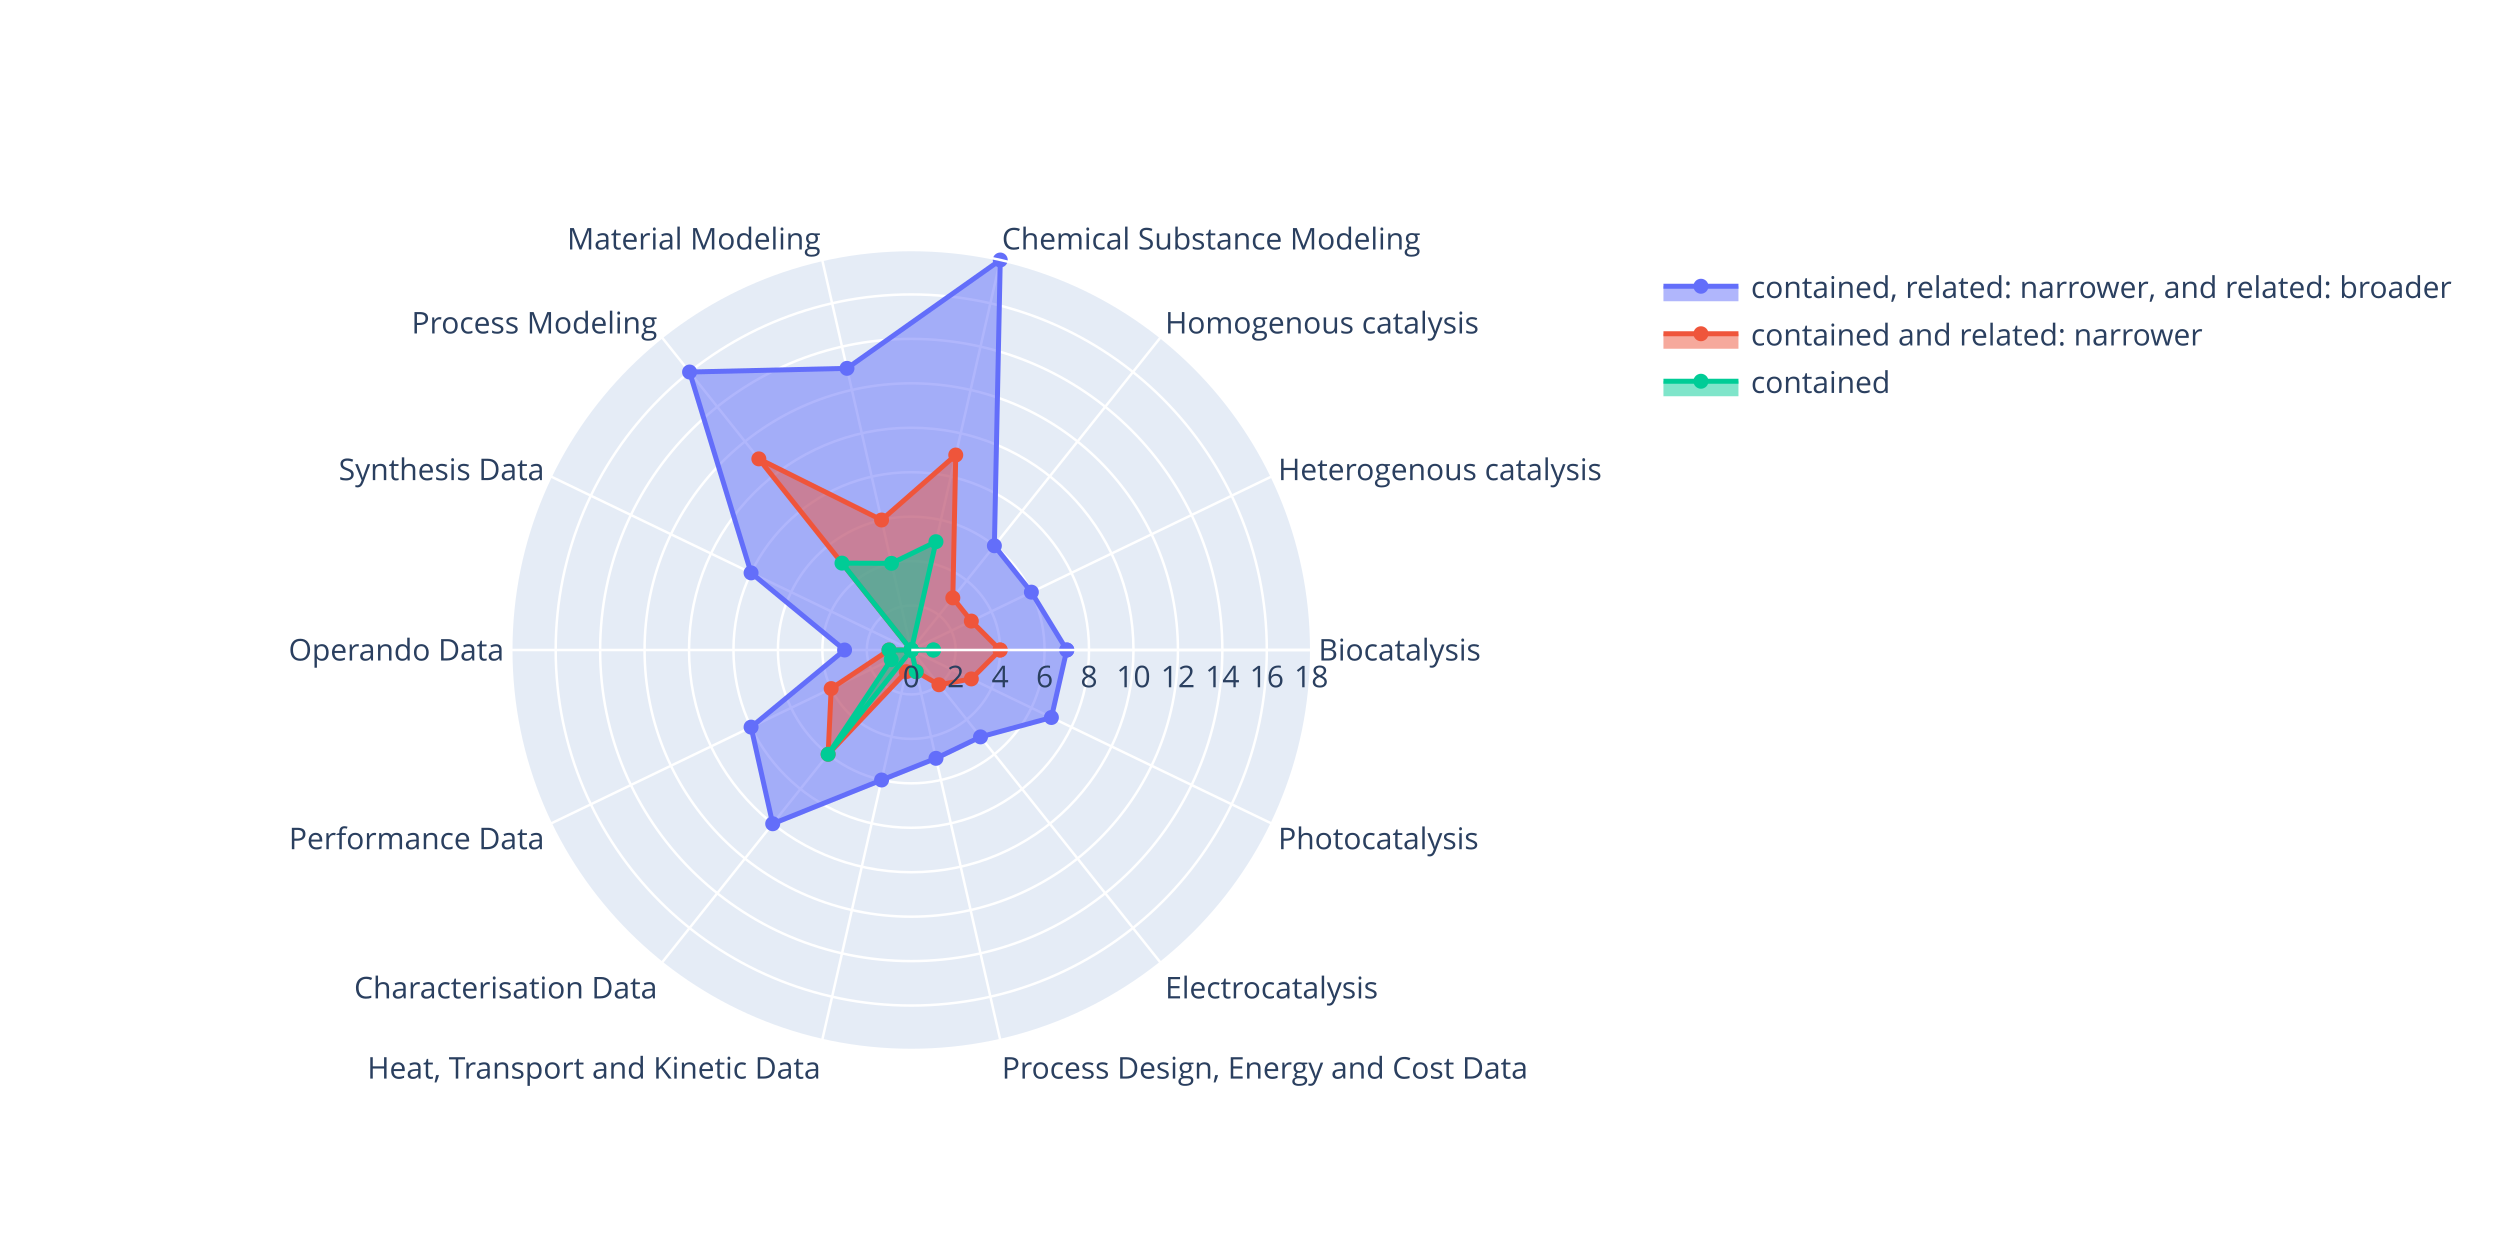
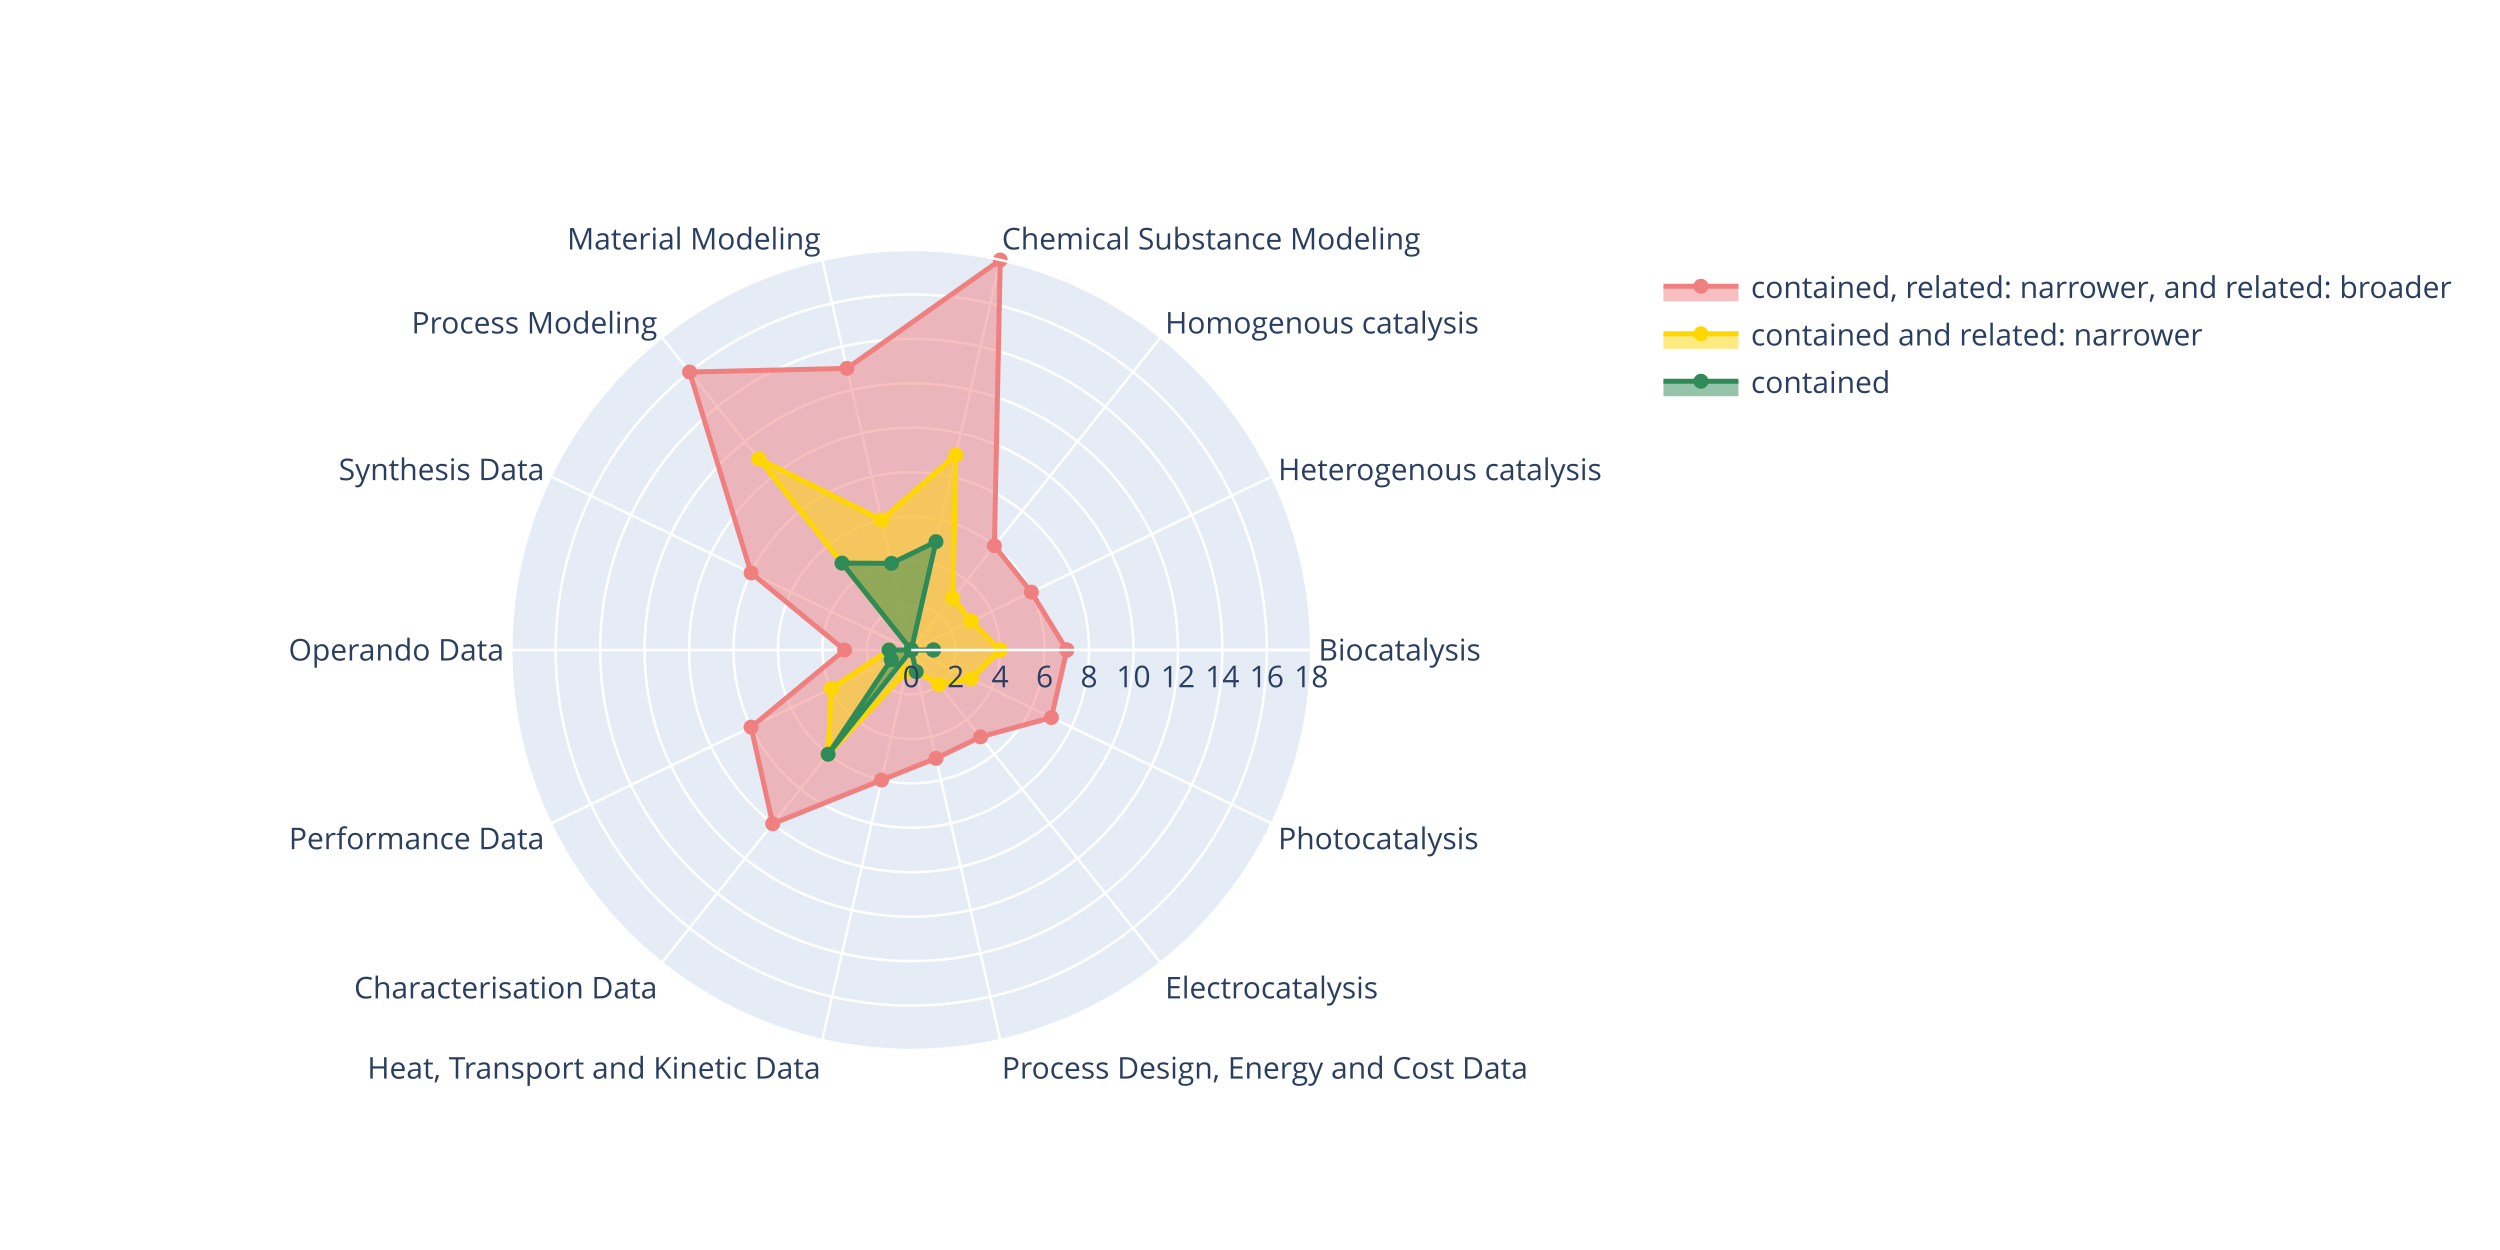
<svg xmlns="http://www.w3.org/2000/svg" class="main-svg" width="1000" height="500" style="" viewBox="0 0 1000 500">
  <rect x="0" y="0" width="1000" height="500" style="fill: rgb(255, 255, 255); fill-opacity: 1;" />
-   <defs id="defs-d9c2b1">
+   <defs id="defs-1f8abe">
    <g class="clips">
-       <clipPath id="clipd9c2b1polar-for-traces">
+       <clipPath id="clip1f8abepolar-for-traces">
        <path d="M160,0A160,160 0,1,0 -160,-1.9594348786357652e-14A160,160 0,1,0 160,3.9188697572715304e-14Z" transform="translate(160,160)" />
      </clipPath>
    </g>
    <g class="gradients" />
    <g class="patterns" />
  </defs>
  <g class="bglayer" />
  <g class="layer-below">
    <g class="imagelayer" />
    <g class="shapelayer" />
  </g>
  <g class="cartesianlayer" />
  <g class="polarlayer">
    <g class="polar">
      <g class="polarsublayer draglayer" />
      <g class="polarsublayer plotbg">
        <path d="M160,0A160,160 0,1,0 -160,-1.9594348786357652e-14A160,160 0,1,0 160,3.9188697572715304e-14Z" transform="translate(364.5,260)" style="fill: rgb(229, 236, 246); fill-opacity: 1;" />
      </g>
      <g class="polarsublayer backplot">
        <g class="maplayer" />
      </g>
      <g class="polarsublayer angular-grid" style="fill: none;">
        <path class="angularaxisgrid" d="M364.5,260L524.5,260" style="stroke: rgb(255, 255, 255); stroke-opacity: 1; stroke-width: 1px;" />
        <path class="angularaxisgrid" d="M364.5,260L508.655,190.579" style="stroke: rgb(255, 255, 255); stroke-opacity: 1; stroke-width: 1px;" />
        <path class="angularaxisgrid" d="M364.5,260L464.258,134.907" style="stroke: rgb(255, 255, 255); stroke-opacity: 1; stroke-width: 1px;" />
        <path class="angularaxisgrid" d="M364.5,260L400.103,104.012" style="stroke: rgb(255, 255, 255); stroke-opacity: 1; stroke-width: 1px;" />
        <path class="angularaxisgrid" d="M364.5,260L328.897,104.012" style="stroke: rgb(255, 255, 255); stroke-opacity: 1; stroke-width: 1px;" />
        <path class="angularaxisgrid" d="M364.5,260L264.742,134.907" style="stroke: rgb(255, 255, 255); stroke-opacity: 1; stroke-width: 1px;" />
        <path class="angularaxisgrid" d="M364.5,260L220.345,190.579" style="stroke: rgb(255, 255, 255); stroke-opacity: 1; stroke-width: 1px;" />
        <path class="angularaxisgrid" d="M364.5,260L204.5,260" style="stroke: rgb(255, 255, 255); stroke-opacity: 1; stroke-width: 1px;" />
        <path class="angularaxisgrid" d="M364.5,260L220.345,329.421" style="stroke: rgb(255, 255, 255); stroke-opacity: 1; stroke-width: 1px;" />
        <path class="angularaxisgrid" d="M364.5,260L264.742,385.093" style="stroke: rgb(255, 255, 255); stroke-opacity: 1; stroke-width: 1px;" />
        <path class="angularaxisgrid" d="M364.5,260L328.897,415.988" style="stroke: rgb(255, 255, 255); stroke-opacity: 1; stroke-width: 1px;" />
        <path class="angularaxisgrid" d="M364.5,260L400.103,415.988" style="stroke: rgb(255, 255, 255); stroke-opacity: 1; stroke-width: 1px;" />
        <path class="angularaxisgrid" d="M364.5,260L464.258,385.093" style="stroke: rgb(255, 255, 255); stroke-opacity: 1; stroke-width: 1px;" />
        <path class="angularaxisgrid" d="M364.5,260L508.655,329.421" style="stroke: rgb(255, 255, 255); stroke-opacity: 1; stroke-width: 1px;" />
      </g>
      <g class="polarsublayer radial-grid" transform="translate(364.5,260)" style="fill: none;">
        <path class="xgrid" d="M17.78,0A17.78,17.78 0,1,0 -17.78,-2.177422008883994e-15A17.78,17.78 0,1,0 17.78,4.354844017767988e-15Z" style="stroke: rgb(255, 255, 255); stroke-opacity: 1; stroke-width: 1px;" />
        <path class="xgrid" d="M35.56,0A35.56,35.56 0,1,0 -35.56,-4.354844017767988e-15A35.56,35.56 0,1,0 35.56,8.709688035535976e-15Z" style="stroke: rgb(255, 255, 255); stroke-opacity: 1; stroke-width: 1px;" />
        <path class="xgrid" d="M53.33,0A53.33,53.33 0,1,0 -53.33,-6.531041379852834e-15A53.33,53.33 0,1,0 53.33,1.3062082759705669e-14Z" style="stroke: rgb(255, 255, 255); stroke-opacity: 1; stroke-width: 1px;" />
        <path class="xgrid" d="M71.11,0A71.11,71.11 0,1,0 -71.11,-8.708463388736829e-15A71.11,71.11 0,1,0 71.11,1.7416926777473658e-14Z" style="stroke: rgb(255, 255, 255); stroke-opacity: 1; stroke-width: 1px;" />
        <path class="xgrid" d="M88.89,0A88.89,88.89 0,1,0 -88.89,-1.0885885397620823e-14A88.89,88.89 0,1,0 88.89,2.1771770795241646e-14Z" style="stroke: rgb(255, 255, 255); stroke-opacity: 1; stroke-width: 1px;" />
        <path class="xgrid" d="M106.67,0A106.67,106.67 0,1,0 -106.67,-1.3063307406504817e-14A106.67,106.67 0,1,0 106.67,2.6126614813009634e-14Z" style="stroke: rgb(255, 255, 255); stroke-opacity: 1; stroke-width: 1px;" />
        <path class="xgrid" d="M124.44,0A124.44,124.44 0,1,0 -124.44,-1.5239504768589664e-14A124.44,124.44 0,1,0 124.44,3.047900953717933e-14Z" style="stroke: rgb(255, 255, 255); stroke-opacity: 1; stroke-width: 1px;" />
        <path class="xgrid" d="M142.22,0A142.22,142.22 0,1,0 -142.22,-1.7416926777473658e-14A142.22,142.22 0,1,0 142.22,3.4833853554947316e-14Z" style="stroke: rgb(255, 255, 255); stroke-opacity: 1; stroke-width: 1px;" />
      </g>
      <g class="polarsublayer frontplot" transform="translate(204.5,100)">
        <g class="barlayer" />
        <g class="scatterlayer">
-           <g class="trace scatter trace050fed" style="stroke-miterlimit: 2; opacity: 1;">
-             <g class="fills" clip-path="url(#clipd9c2b1polar-for-traces)">
+           <g class="trace scatter traceca4cf0" style="stroke-miterlimit: 2; opacity: 1;">
+             <g class="fills" clip-path="url(#clip1f8abepolar-for-traces)">
              <g>
-                 <path class="js-fill" d="M222.22,160L208.05,136.86L193.25,118.3L195.6,4.01L134.29,47.34L71.33,48.81L95.93,129.15L133.33,160L95.93,190.85L104.58,229.5L148.13,212L169.89,203.33L187.71,194.75L216.06,187L222.22,160Z" style="fill: rgb(99, 110, 250); fill-opacity: 0.5; stroke-width: 0;" />
+                 <path class="js-fill" d="M222.22,160L208.05,136.86L193.25,118.3L195.6,4.01L134.29,47.34L71.33,48.81L95.93,129.15L133.33,160L95.93,190.85L104.58,229.5L148.13,212L169.89,203.33L187.71,194.75L216.06,187L222.22,160Z" style="fill: rgb(240, 128, 128); fill-opacity: 0.5; stroke-width: 0;" />
              </g>
            </g>
            <g class="errorbars" />
            <g class="lines">
-               <path class="js-line" d="M222.22,160L208.05,136.86L193.25,118.3L195.6,4.01L134.29,47.34L71.33,48.81L95.93,129.15L133.33,160L95.93,190.85L104.58,229.5L148.13,212L169.89,203.33L187.71,194.75L216.06,187L222.22,160" clip-path="url(#clipd9c2b1polar-for-traces)" style="vector-effect: non-scaling-stroke; fill: none; stroke: rgb(99, 110, 250); stroke-opacity: 1; stroke-width: 2px; opacity: 1;" />
+               <path class="js-line" d="M222.22,160L208.05,136.86L193.25,118.3L195.6,4.01L134.29,47.34L71.33,48.81L95.93,129.15L133.33,160L95.93,190.85L104.58,229.5L148.13,212L169.89,203.33L187.71,194.75L216.06,187L222.22,160" clip-path="url(#clip1f8abepolar-for-traces)" style="vector-effect: non-scaling-stroke; fill: none; stroke: rgb(240, 128, 128); stroke-opacity: 1; stroke-width: 2px; opacity: 1;" />
            </g>
            <g class="points">
-               <path class="point" transform="translate(222.22,160)" d="M3,0A3,3 0 1,1 0,-3A3,3 0 0,1 3,0Z" style="opacity: 1; stroke-width: 0px; fill: rgb(99, 110, 250); fill-opacity: 1;" />
-               <path class="point" transform="translate(208.05,136.86)" d="M3,0A3,3 0 1,1 0,-3A3,3 0 0,1 3,0Z" style="opacity: 1; stroke-width: 0px; fill: rgb(99, 110, 250); fill-opacity: 1;" />
-               <path class="point" transform="translate(193.25,118.3)" d="M3,0A3,3 0 1,1 0,-3A3,3 0 0,1 3,0Z" style="opacity: 1; stroke-width: 0px; fill: rgb(99, 110, 250); fill-opacity: 1;" />
-               <path class="point" transform="translate(195.6,4.01)" d="M3,0A3,3 0 1,1 0,-3A3,3 0 0,1 3,0Z" style="opacity: 1; stroke-width: 0px; fill: rgb(99, 110, 250); fill-opacity: 1;" />
-               <path class="point" transform="translate(134.29,47.34)" d="M3,0A3,3 0 1,1 0,-3A3,3 0 0,1 3,0Z" style="opacity: 1; stroke-width: 0px; fill: rgb(99, 110, 250); fill-opacity: 1;" />
-               <path class="point" transform="translate(71.33,48.81)" d="M3,0A3,3 0 1,1 0,-3A3,3 0 0,1 3,0Z" style="opacity: 1; stroke-width: 0px; fill: rgb(99, 110, 250); fill-opacity: 1;" />
-               <path class="point" transform="translate(95.93,129.15)" d="M3,0A3,3 0 1,1 0,-3A3,3 0 0,1 3,0Z" style="opacity: 1; stroke-width: 0px; fill: rgb(99, 110, 250); fill-opacity: 1;" />
-               <path class="point" transform="translate(133.33,160)" d="M3,0A3,3 0 1,1 0,-3A3,3 0 0,1 3,0Z" style="opacity: 1; stroke-width: 0px; fill: rgb(99, 110, 250); fill-opacity: 1;" />
-               <path class="point" transform="translate(95.93,190.85)" d="M3,0A3,3 0 1,1 0,-3A3,3 0 0,1 3,0Z" style="opacity: 1; stroke-width: 0px; fill: rgb(99, 110, 250); fill-opacity: 1;" />
-               <path class="point" transform="translate(104.58,229.5)" d="M3,0A3,3 0 1,1 0,-3A3,3 0 0,1 3,0Z" style="opacity: 1; stroke-width: 0px; fill: rgb(99, 110, 250); fill-opacity: 1;" />
-               <path class="point" transform="translate(148.13,212)" d="M3,0A3,3 0 1,1 0,-3A3,3 0 0,1 3,0Z" style="opacity: 1; stroke-width: 0px; fill: rgb(99, 110, 250); fill-opacity: 1;" />
-               <path class="point" transform="translate(169.89,203.33)" d="M3,0A3,3 0 1,1 0,-3A3,3 0 0,1 3,0Z" style="opacity: 1; stroke-width: 0px; fill: rgb(99, 110, 250); fill-opacity: 1;" />
-               <path class="point" transform="translate(187.71,194.75)" d="M3,0A3,3 0 1,1 0,-3A3,3 0 0,1 3,0Z" style="opacity: 1; stroke-width: 0px; fill: rgb(99, 110, 250); fill-opacity: 1;" />
-               <path class="point" transform="translate(216.06,187)" d="M3,0A3,3 0 1,1 0,-3A3,3 0 0,1 3,0Z" style="opacity: 1; stroke-width: 0px; fill: rgb(99, 110, 250); fill-opacity: 1;" />
-               <path class="point" transform="translate(222.22,160)" d="M3,0A3,3 0 1,1 0,-3A3,3 0 0,1 3,0Z" style="opacity: 1; stroke-width: 0px; fill: rgb(99, 110, 250); fill-opacity: 1;" />
+               <path class="point" transform="translate(222.22,160)" d="M3,0A3,3 0 1,1 0,-3A3,3 0 0,1 3,0Z" style="opacity: 1; stroke-width: 0px; fill: rgb(240, 128, 128); fill-opacity: 1;" />
+               <path class="point" transform="translate(208.05,136.86)" d="M3,0A3,3 0 1,1 0,-3A3,3 0 0,1 3,0Z" style="opacity: 1; stroke-width: 0px; fill: rgb(240, 128, 128); fill-opacity: 1;" />
+               <path class="point" transform="translate(193.25,118.3)" d="M3,0A3,3 0 1,1 0,-3A3,3 0 0,1 3,0Z" style="opacity: 1; stroke-width: 0px; fill: rgb(240, 128, 128); fill-opacity: 1;" />
+               <path class="point" transform="translate(195.6,4.01)" d="M3,0A3,3 0 1,1 0,-3A3,3 0 0,1 3,0Z" style="opacity: 1; stroke-width: 0px; fill: rgb(240, 128, 128); fill-opacity: 1;" />
+               <path class="point" transform="translate(134.29,47.34)" d="M3,0A3,3 0 1,1 0,-3A3,3 0 0,1 3,0Z" style="opacity: 1; stroke-width: 0px; fill: rgb(240, 128, 128); fill-opacity: 1;" />
+               <path class="point" transform="translate(71.33,48.81)" d="M3,0A3,3 0 1,1 0,-3A3,3 0 0,1 3,0Z" style="opacity: 1; stroke-width: 0px; fill: rgb(240, 128, 128); fill-opacity: 1;" />
+               <path class="point" transform="translate(95.93,129.15)" d="M3,0A3,3 0 1,1 0,-3A3,3 0 0,1 3,0Z" style="opacity: 1; stroke-width: 0px; fill: rgb(240, 128, 128); fill-opacity: 1;" />
+               <path class="point" transform="translate(133.33,160)" d="M3,0A3,3 0 1,1 0,-3A3,3 0 0,1 3,0Z" style="opacity: 1; stroke-width: 0px; fill: rgb(240, 128, 128); fill-opacity: 1;" />
+               <path class="point" transform="translate(95.93,190.85)" d="M3,0A3,3 0 1,1 0,-3A3,3 0 0,1 3,0Z" style="opacity: 1; stroke-width: 0px; fill: rgb(240, 128, 128); fill-opacity: 1;" />
+               <path class="point" transform="translate(104.58,229.5)" d="M3,0A3,3 0 1,1 0,-3A3,3 0 0,1 3,0Z" style="opacity: 1; stroke-width: 0px; fill: rgb(240, 128, 128); fill-opacity: 1;" />
+               <path class="point" transform="translate(148.13,212)" d="M3,0A3,3 0 1,1 0,-3A3,3 0 0,1 3,0Z" style="opacity: 1; stroke-width: 0px; fill: rgb(240, 128, 128); fill-opacity: 1;" />
+               <path class="point" transform="translate(169.89,203.33)" d="M3,0A3,3 0 1,1 0,-3A3,3 0 0,1 3,0Z" style="opacity: 1; stroke-width: 0px; fill: rgb(240, 128, 128); fill-opacity: 1;" />
+               <path class="point" transform="translate(187.71,194.75)" d="M3,0A3,3 0 1,1 0,-3A3,3 0 0,1 3,0Z" style="opacity: 1; stroke-width: 0px; fill: rgb(240, 128, 128); fill-opacity: 1;" />
+               <path class="point" transform="translate(216.06,187)" d="M3,0A3,3 0 1,1 0,-3A3,3 0 0,1 3,0Z" style="opacity: 1; stroke-width: 0px; fill: rgb(240, 128, 128); fill-opacity: 1;" />
+               <path class="point" transform="translate(222.22,160)" d="M3,0A3,3 0 1,1 0,-3A3,3 0 0,1 3,0Z" style="opacity: 1; stroke-width: 0px; fill: rgb(240, 128, 128); fill-opacity: 1;" />
            </g>
            <g class="text" />
          </g>
-           <g class="trace scatter tracea5c81f" style="stroke-miterlimit: 2; opacity: 1;">
-             <g class="fills" clip-path="url(#clipd9c2b1polar-for-traces)">
+           <g class="trace scatter trace3ad539" style="stroke-miterlimit: 2; opacity: 1;">
+             <g class="fills" clip-path="url(#clip1f8abepolar-for-traces)">
              <g>
-                 <path class="js-fill" d="M195.56,160L184.03,148.43L176.63,139.15L177.8,82.01L148.13,108L99.04,83.55L160,160L151.11,160L127.97,175.43L126.75,201.7L158.02,168.67L161.98,168.67L171.08,173.9L184.03,171.57L195.56,160Z" style="fill: rgb(239, 85, 59); fill-opacity: 0.5; stroke-width: 0;" />
+                 <path class="js-fill" d="M195.56,160L184.03,148.43L176.63,139.15L177.8,82.01L148.13,108L99.04,83.55L160,160L151.11,160L127.97,175.43L126.75,201.7L158.02,168.67L161.98,168.67L171.08,173.9L184.03,171.57L195.56,160Z" style="fill: rgb(255, 215, 0); fill-opacity: 0.5; stroke-width: 0;" />
              </g>
            </g>
            <g class="errorbars" />
            <g class="lines">
-               <path class="js-line" d="M195.56,160L184.03,148.43L176.63,139.15L177.8,82.01L148.13,108L99.04,83.55L160,160L151.11,160L127.97,175.43L126.75,201.7L158.02,168.67L161.98,168.67L171.08,173.9L184.03,171.57L195.56,160" clip-path="url(#clipd9c2b1polar-for-traces)" style="vector-effect: non-scaling-stroke; fill: none; stroke: rgb(239, 85, 59); stroke-opacity: 1; stroke-width: 2px; opacity: 1;" />
+               <path class="js-line" d="M195.56,160L184.03,148.43L176.63,139.15L177.8,82.01L148.13,108L99.04,83.55L160,160L151.11,160L127.97,175.43L126.75,201.7L158.02,168.67L161.98,168.67L171.08,173.9L184.03,171.57L195.56,160" clip-path="url(#clip1f8abepolar-for-traces)" style="vector-effect: non-scaling-stroke; fill: none; stroke: rgb(255, 215, 0); stroke-opacity: 1; stroke-width: 2px; opacity: 1;" />
            </g>
            <g class="points">
-               <path class="point" transform="translate(195.56,160)" d="M3,0A3,3 0 1,1 0,-3A3,3 0 0,1 3,0Z" style="opacity: 1; stroke-width: 0px; fill: rgb(239, 85, 59); fill-opacity: 1;" />
-               <path class="point" transform="translate(184.03,148.43)" d="M3,0A3,3 0 1,1 0,-3A3,3 0 0,1 3,0Z" style="opacity: 1; stroke-width: 0px; fill: rgb(239, 85, 59); fill-opacity: 1;" />
-               <path class="point" transform="translate(176.63,139.15)" d="M3,0A3,3 0 1,1 0,-3A3,3 0 0,1 3,0Z" style="opacity: 1; stroke-width: 0px; fill: rgb(239, 85, 59); fill-opacity: 1;" />
-               <path class="point" transform="translate(177.8,82.01)" d="M3,0A3,3 0 1,1 0,-3A3,3 0 0,1 3,0Z" style="opacity: 1; stroke-width: 0px; fill: rgb(239, 85, 59); fill-opacity: 1;" />
-               <path class="point" transform="translate(148.13,108)" d="M3,0A3,3 0 1,1 0,-3A3,3 0 0,1 3,0Z" style="opacity: 1; stroke-width: 0px; fill: rgb(239, 85, 59); fill-opacity: 1;" />
-               <path class="point" transform="translate(99.04,83.55)" d="M3,0A3,3 0 1,1 0,-3A3,3 0 0,1 3,0Z" style="opacity: 1; stroke-width: 0px; fill: rgb(239, 85, 59); fill-opacity: 1;" />
-               <path class="point" transform="translate(160,160)" d="M3,0A3,3 0 1,1 0,-3A3,3 0 0,1 3,0Z" style="opacity: 1; stroke-width: 0px; fill: rgb(239, 85, 59); fill-opacity: 1;" />
-               <path class="point" transform="translate(151.11,160)" d="M3,0A3,3 0 1,1 0,-3A3,3 0 0,1 3,0Z" style="opacity: 1; stroke-width: 0px; fill: rgb(239, 85, 59); fill-opacity: 1;" />
-               <path class="point" transform="translate(127.97,175.43)" d="M3,0A3,3 0 1,1 0,-3A3,3 0 0,1 3,0Z" style="opacity: 1; stroke-width: 0px; fill: rgb(239, 85, 59); fill-opacity: 1;" />
-               <path class="point" transform="translate(126.75,201.7)" d="M3,0A3,3 0 1,1 0,-3A3,3 0 0,1 3,0Z" style="opacity: 1; stroke-width: 0px; fill: rgb(239, 85, 59); fill-opacity: 1;" />
-               <path class="point" transform="translate(158.02,168.67)" d="M3,0A3,3 0 1,1 0,-3A3,3 0 0,1 3,0Z" style="opacity: 1; stroke-width: 0px; fill: rgb(239, 85, 59); fill-opacity: 1;" />
-               <path class="point" transform="translate(161.98,168.67)" d="M3,0A3,3 0 1,1 0,-3A3,3 0 0,1 3,0Z" style="opacity: 1; stroke-width: 0px; fill: rgb(239, 85, 59); fill-opacity: 1;" />
-               <path class="point" transform="translate(171.08,173.9)" d="M3,0A3,3 0 1,1 0,-3A3,3 0 0,1 3,0Z" style="opacity: 1; stroke-width: 0px; fill: rgb(239, 85, 59); fill-opacity: 1;" />
-               <path class="point" transform="translate(184.03,171.57)" d="M3,0A3,3 0 1,1 0,-3A3,3 0 0,1 3,0Z" style="opacity: 1; stroke-width: 0px; fill: rgb(239, 85, 59); fill-opacity: 1;" />
-               <path class="point" transform="translate(195.56,160)" d="M3,0A3,3 0 1,1 0,-3A3,3 0 0,1 3,0Z" style="opacity: 1; stroke-width: 0px; fill: rgb(239, 85, 59); fill-opacity: 1;" />
+               <path class="point" transform="translate(195.56,160)" d="M3,0A3,3 0 1,1 0,-3A3,3 0 0,1 3,0Z" style="opacity: 1; stroke-width: 0px; fill: rgb(255, 215, 0); fill-opacity: 1;" />
+               <path class="point" transform="translate(184.03,148.43)" d="M3,0A3,3 0 1,1 0,-3A3,3 0 0,1 3,0Z" style="opacity: 1; stroke-width: 0px; fill: rgb(255, 215, 0); fill-opacity: 1;" />
+               <path class="point" transform="translate(176.63,139.15)" d="M3,0A3,3 0 1,1 0,-3A3,3 0 0,1 3,0Z" style="opacity: 1; stroke-width: 0px; fill: rgb(255, 215, 0); fill-opacity: 1;" />
+               <path class="point" transform="translate(177.8,82.01)" d="M3,0A3,3 0 1,1 0,-3A3,3 0 0,1 3,0Z" style="opacity: 1; stroke-width: 0px; fill: rgb(255, 215, 0); fill-opacity: 1;" />
+               <path class="point" transform="translate(148.13,108)" d="M3,0A3,3 0 1,1 0,-3A3,3 0 0,1 3,0Z" style="opacity: 1; stroke-width: 0px; fill: rgb(255, 215, 0); fill-opacity: 1;" />
+               <path class="point" transform="translate(99.04,83.55)" d="M3,0A3,3 0 1,1 0,-3A3,3 0 0,1 3,0Z" style="opacity: 1; stroke-width: 0px; fill: rgb(255, 215, 0); fill-opacity: 1;" />
+               <path class="point" transform="translate(160,160)" d="M3,0A3,3 0 1,1 0,-3A3,3 0 0,1 3,0Z" style="opacity: 1; stroke-width: 0px; fill: rgb(255, 215, 0); fill-opacity: 1;" />
+               <path class="point" transform="translate(151.11,160)" d="M3,0A3,3 0 1,1 0,-3A3,3 0 0,1 3,0Z" style="opacity: 1; stroke-width: 0px; fill: rgb(255, 215, 0); fill-opacity: 1;" />
+               <path class="point" transform="translate(127.97,175.43)" d="M3,0A3,3 0 1,1 0,-3A3,3 0 0,1 3,0Z" style="opacity: 1; stroke-width: 0px; fill: rgb(255, 215, 0); fill-opacity: 1;" />
+               <path class="point" transform="translate(126.75,201.7)" d="M3,0A3,3 0 1,1 0,-3A3,3 0 0,1 3,0Z" style="opacity: 1; stroke-width: 0px; fill: rgb(255, 215, 0); fill-opacity: 1;" />
+               <path class="point" transform="translate(158.02,168.67)" d="M3,0A3,3 0 1,1 0,-3A3,3 0 0,1 3,0Z" style="opacity: 1; stroke-width: 0px; fill: rgb(255, 215, 0); fill-opacity: 1;" />
+               <path class="point" transform="translate(161.98,168.67)" d="M3,0A3,3 0 1,1 0,-3A3,3 0 0,1 3,0Z" style="opacity: 1; stroke-width: 0px; fill: rgb(255, 215, 0); fill-opacity: 1;" />
+               <path class="point" transform="translate(171.08,173.9)" d="M3,0A3,3 0 1,1 0,-3A3,3 0 0,1 3,0Z" style="opacity: 1; stroke-width: 0px; fill: rgb(255, 215, 0); fill-opacity: 1;" />
+               <path class="point" transform="translate(184.03,171.57)" d="M3,0A3,3 0 1,1 0,-3A3,3 0 0,1 3,0Z" style="opacity: 1; stroke-width: 0px; fill: rgb(255, 215, 0); fill-opacity: 1;" />
+               <path class="point" transform="translate(195.56,160)" d="M3,0A3,3 0 1,1 0,-3A3,3 0 0,1 3,0Z" style="opacity: 1; stroke-width: 0px; fill: rgb(255, 215, 0); fill-opacity: 1;" />
            </g>
            <g class="text" />
          </g>
-           <g class="trace scatter trace73b54c" style="stroke-miterlimit: 2; opacity: 1;">
-             <g class="fills" clip-path="url(#clipd9c2b1polar-for-traces)">
+           <g class="trace scatter trace5ddb0f" style="stroke-miterlimit: 2; opacity: 1;">
+             <g class="fills" clip-path="url(#clip1f8abepolar-for-traces)">
              <g>
-                 <path class="js-fill" d="M168.89,160L160,160L160,160L169.89,116.67L152.09,125.34L132.29,125.25L160,160L151.11,160L151.99,163.86L126.75,201.7L160,160L161.98,168.67L160,160L160,160L168.89,160Z" style="fill: rgb(0, 204, 150); fill-opacity: 0.5; stroke-width: 0;" />
+                 <path class="js-fill" d="M168.89,160L160,160L160,160L169.89,116.67L152.09,125.34L132.29,125.25L160,160L151.11,160L151.99,163.86L126.75,201.7L160,160L161.98,168.67L160,160L160,160L168.89,160Z" style="fill: rgb(46, 139, 87); fill-opacity: 0.5; stroke-width: 0;" />
              </g>
            </g>
            <g class="errorbars" />
            <g class="lines">
-               <path class="js-line" d="M168.89,160L160,160L160,160L169.89,116.67L152.09,125.34L132.29,125.25L160,160L151.11,160L151.99,163.86L126.75,201.7L160,160L161.98,168.67L160,160L160,160L168.89,160" clip-path="url(#clipd9c2b1polar-for-traces)" style="vector-effect: non-scaling-stroke; fill: none; stroke: rgb(0, 204, 150); stroke-opacity: 1; stroke-width: 2px; opacity: 1;" />
+               <path class="js-line" d="M168.89,160L160,160L160,160L169.89,116.67L152.09,125.34L132.29,125.25L160,160L151.11,160L151.99,163.86L126.75,201.7L160,160L161.98,168.67L160,160L160,160L168.89,160" clip-path="url(#clip1f8abepolar-for-traces)" style="vector-effect: non-scaling-stroke; fill: none; stroke: rgb(46, 139, 87); stroke-opacity: 1; stroke-width: 2px; opacity: 1;" />
            </g>
            <g class="points">
-               <path class="point" transform="translate(168.89,160)" d="M3,0A3,3 0 1,1 0,-3A3,3 0 0,1 3,0Z" style="opacity: 1; stroke-width: 0px; fill: rgb(0, 204, 150); fill-opacity: 1;" />
-               <path class="point" transform="translate(160,160)" d="M3,0A3,3 0 1,1 0,-3A3,3 0 0,1 3,0Z" style="opacity: 1; stroke-width: 0px; fill: rgb(0, 204, 150); fill-opacity: 1;" />
-               <path class="point" transform="translate(160,160)" d="M3,0A3,3 0 1,1 0,-3A3,3 0 0,1 3,0Z" style="opacity: 1; stroke-width: 0px; fill: rgb(0, 204, 150); fill-opacity: 1;" />
-               <path class="point" transform="translate(169.89,116.67)" d="M3,0A3,3 0 1,1 0,-3A3,3 0 0,1 3,0Z" style="opacity: 1; stroke-width: 0px; fill: rgb(0, 204, 150); fill-opacity: 1;" />
-               <path class="point" transform="translate(152.09,125.34)" d="M3,0A3,3 0 1,1 0,-3A3,3 0 0,1 3,0Z" style="opacity: 1; stroke-width: 0px; fill: rgb(0, 204, 150); fill-opacity: 1;" />
-               <path class="point" transform="translate(132.29,125.25)" d="M3,0A3,3 0 1,1 0,-3A3,3 0 0,1 3,0Z" style="opacity: 1; stroke-width: 0px; fill: rgb(0, 204, 150); fill-opacity: 1;" />
-               <path class="point" transform="translate(160,160)" d="M3,0A3,3 0 1,1 0,-3A3,3 0 0,1 3,0Z" style="opacity: 1; stroke-width: 0px; fill: rgb(0, 204, 150); fill-opacity: 1;" />
-               <path class="point" transform="translate(151.11,160)" d="M3,0A3,3 0 1,1 0,-3A3,3 0 0,1 3,0Z" style="opacity: 1; stroke-width: 0px; fill: rgb(0, 204, 150); fill-opacity: 1;" />
-               <path class="point" transform="translate(151.99,163.86)" d="M3,0A3,3 0 1,1 0,-3A3,3 0 0,1 3,0Z" style="opacity: 1; stroke-width: 0px; fill: rgb(0, 204, 150); fill-opacity: 1;" />
-               <path class="point" transform="translate(126.75,201.7)" d="M3,0A3,3 0 1,1 0,-3A3,3 0 0,1 3,0Z" style="opacity: 1; stroke-width: 0px; fill: rgb(0, 204, 150); fill-opacity: 1;" />
-               <path class="point" transform="translate(160,160)" d="M3,0A3,3 0 1,1 0,-3A3,3 0 0,1 3,0Z" style="opacity: 1; stroke-width: 0px; fill: rgb(0, 204, 150); fill-opacity: 1;" />
-               <path class="point" transform="translate(161.98,168.67)" d="M3,0A3,3 0 1,1 0,-3A3,3 0 0,1 3,0Z" style="opacity: 1; stroke-width: 0px; fill: rgb(0, 204, 150); fill-opacity: 1;" />
-               <path class="point" transform="translate(160,160)" d="M3,0A3,3 0 1,1 0,-3A3,3 0 0,1 3,0Z" style="opacity: 1; stroke-width: 0px; fill: rgb(0, 204, 150); fill-opacity: 1;" />
-               <path class="point" transform="translate(160,160)" d="M3,0A3,3 0 1,1 0,-3A3,3 0 0,1 3,0Z" style="opacity: 1; stroke-width: 0px; fill: rgb(0, 204, 150); fill-opacity: 1;" />
-               <path class="point" transform="translate(168.89,160)" d="M3,0A3,3 0 1,1 0,-3A3,3 0 0,1 3,0Z" style="opacity: 1; stroke-width: 0px; fill: rgb(0, 204, 150); fill-opacity: 1;" />
+               <path class="point" transform="translate(168.89,160)" d="M3,0A3,3 0 1,1 0,-3A3,3 0 0,1 3,0Z" style="opacity: 1; stroke-width: 0px; fill: rgb(46, 139, 87); fill-opacity: 1;" />
+               <path class="point" transform="translate(160,160)" d="M3,0A3,3 0 1,1 0,-3A3,3 0 0,1 3,0Z" style="opacity: 1; stroke-width: 0px; fill: rgb(46, 139, 87); fill-opacity: 1;" />
+               <path class="point" transform="translate(160,160)" d="M3,0A3,3 0 1,1 0,-3A3,3 0 0,1 3,0Z" style="opacity: 1; stroke-width: 0px; fill: rgb(46, 139, 87); fill-opacity: 1;" />
+               <path class="point" transform="translate(169.89,116.67)" d="M3,0A3,3 0 1,1 0,-3A3,3 0 0,1 3,0Z" style="opacity: 1; stroke-width: 0px; fill: rgb(46, 139, 87); fill-opacity: 1;" />
+               <path class="point" transform="translate(152.09,125.34)" d="M3,0A3,3 0 1,1 0,-3A3,3 0 0,1 3,0Z" style="opacity: 1; stroke-width: 0px; fill: rgb(46, 139, 87); fill-opacity: 1;" />
+               <path class="point" transform="translate(132.29,125.25)" d="M3,0A3,3 0 1,1 0,-3A3,3 0 0,1 3,0Z" style="opacity: 1; stroke-width: 0px; fill: rgb(46, 139, 87); fill-opacity: 1;" />
+               <path class="point" transform="translate(160,160)" d="M3,0A3,3 0 1,1 0,-3A3,3 0 0,1 3,0Z" style="opacity: 1; stroke-width: 0px; fill: rgb(46, 139, 87); fill-opacity: 1;" />
+               <path class="point" transform="translate(151.11,160)" d="M3,0A3,3 0 1,1 0,-3A3,3 0 0,1 3,0Z" style="opacity: 1; stroke-width: 0px; fill: rgb(46, 139, 87); fill-opacity: 1;" />
+               <path class="point" transform="translate(151.99,163.86)" d="M3,0A3,3 0 1,1 0,-3A3,3 0 0,1 3,0Z" style="opacity: 1; stroke-width: 0px; fill: rgb(46, 139, 87); fill-opacity: 1;" />
+               <path class="point" transform="translate(126.75,201.7)" d="M3,0A3,3 0 1,1 0,-3A3,3 0 0,1 3,0Z" style="opacity: 1; stroke-width: 0px; fill: rgb(46, 139, 87); fill-opacity: 1;" />
+               <path class="point" transform="translate(160,160)" d="M3,0A3,3 0 1,1 0,-3A3,3 0 0,1 3,0Z" style="opacity: 1; stroke-width: 0px; fill: rgb(46, 139, 87); fill-opacity: 1;" />
+               <path class="point" transform="translate(161.98,168.67)" d="M3,0A3,3 0 1,1 0,-3A3,3 0 0,1 3,0Z" style="opacity: 1; stroke-width: 0px; fill: rgb(46, 139, 87); fill-opacity: 1;" />
+               <path class="point" transform="translate(160,160)" d="M3,0A3,3 0 1,1 0,-3A3,3 0 0,1 3,0Z" style="opacity: 1; stroke-width: 0px; fill: rgb(46, 139, 87); fill-opacity: 1;" />
+               <path class="point" transform="translate(160,160)" d="M3,0A3,3 0 1,1 0,-3A3,3 0 0,1 3,0Z" style="opacity: 1; stroke-width: 0px; fill: rgb(46, 139, 87); fill-opacity: 1;" />
+               <path class="point" transform="translate(168.89,160)" d="M3,0A3,3 0 1,1 0,-3A3,3 0 0,1 3,0Z" style="opacity: 1; stroke-width: 0px; fill: rgb(46, 139, 87); fill-opacity: 1;" />
            </g>
            <g class="text" />
          </g>
        </g>
      </g>
      <g class="polarsublayer angular-line">
        <path d="M160,0A160,160 0,1,0 -160,-1.9594348786357652e-14A160,160 0,1,0 160,3.9188697572715304e-14Z" transform="translate(364.5,260)" stroke-width="1" style="fill: none; stroke: rgb(255, 255, 255); stroke-opacity: 1;" />
      </g>
      <g class="polarsublayer radial-line">
        <line x1="0" y1="0" x2="160" y2="0" transform="translate(364.5,260)" stroke-width="1" style="fill: none; stroke: rgb(255, 255, 255); stroke-opacity: 1;" />
      </g>
      <g class="polarsublayer angular-axis">
        <g class="angularaxistick">
          <text text-anchor="start" x="2.9" y="4.2" transform="translate(524.5,260)" style="font-family: 'Open Sans', verdana, arial, sans-serif; font-size: 12px; fill: rgb(42, 63, 95); fill-opacity: 1; white-space: pre; opacity: 1;">Biocatalysis</text>
        </g>
        <g class="angularaxistick">
          <text text-anchor="start" x="2.613" y="1.484" transform="translate(508.655,190.5786)" style="font-family: 'Open Sans', verdana, arial, sans-serif; font-size: 12px; fill: rgb(42, 63, 95); fill-opacity: 1; white-space: pre; opacity: 1;">Heterogenous catalysis</text>
        </g>
        <g class="angularaxistick">
          <text text-anchor="start" x="1.808" y="-1.525" transform="translate(464.2584,134.907)" style="font-family: 'Open Sans', verdana, arial, sans-serif; font-size: 12px; fill: rgb(42, 63, 95); fill-opacity: 1; white-space: pre; opacity: 1;">Homogenous catalysis</text>
        </g>
        <g class="angularaxistick">
          <text text-anchor="start" x="0.645" y="-4.233" transform="translate(400.1033,104.0115)" style="font-family: 'Open Sans', verdana, arial, sans-serif; font-size: 12px; fill: rgb(42, 63, 95); fill-opacity: 1; white-space: pre; opacity: 1;">Chemical Substance Modeling</text>
        </g>
        <g class="angularaxistick">
          <text text-anchor="end" x="-0.645" y="-4.233" transform="translate(328.8967,104.0115)" style="font-family: 'Open Sans', verdana, arial, sans-serif; font-size: 12px; fill: rgb(42, 63, 95); fill-opacity: 1; white-space: pre; opacity: 1;">Material Modeling</text>
        </g>
        <g class="angularaxistick">
          <text text-anchor="end" x="-1.808" y="-1.525" transform="translate(264.7416,134.907)" style="font-family: 'Open Sans', verdana, arial, sans-serif; font-size: 12px; fill: rgb(42, 63, 95); fill-opacity: 1; white-space: pre; opacity: 1;">Process Modeling</text>
        </g>
        <g class="angularaxistick">
          <text text-anchor="end" x="-2.613" y="1.484" transform="translate(220.345,190.5786)" style="font-family: 'Open Sans', verdana, arial, sans-serif; font-size: 12px; fill: rgb(42, 63, 95); fill-opacity: 1; white-space: pre; opacity: 1;">Synthesis Data</text>
        </g>
        <g class="angularaxistick">
          <text text-anchor="end" x="-2.9" y="4.2" transform="translate(204.5,260)" style="font-family: 'Open Sans', verdana, arial, sans-serif; font-size: 12px; fill: rgb(42, 63, 95); fill-opacity: 1; white-space: pre; opacity: 1;">Operando Data</text>
        </g>
        <g class="angularaxistick">
          <text text-anchor="end" x="-2.613" y="10.249" transform="translate(220.345,329.4214)" style="font-family: 'Open Sans', verdana, arial, sans-serif; font-size: 12px; fill: rgb(42, 63, 95); fill-opacity: 1; white-space: pre; opacity: 1;">Performance Data</text>
        </g>
        <g class="angularaxistick">
          <text text-anchor="end" x="-1.808" y="14.268" transform="translate(264.7416,385.093)" style="font-family: 'Open Sans', verdana, arial, sans-serif; font-size: 12px; fill: rgb(42, 63, 95); fill-opacity: 1; white-space: pre; opacity: 1;">Characterisation Data</text>
        </g>
        <g class="angularaxistick">
          <text text-anchor="end" x="-0.645" y="15.461" transform="translate(328.8967,415.9885)" style="font-family: 'Open Sans', verdana, arial, sans-serif; font-size: 12px; fill: rgb(42, 63, 95); fill-opacity: 1; white-space: pre; opacity: 1;">Heat, Transport and Kinetic Data</text>
        </g>
        <g class="angularaxistick">
          <text text-anchor="start" x="0.645" y="15.461" transform="translate(400.1033,415.9885)" style="font-family: 'Open Sans', verdana, arial, sans-serif; font-size: 12px; fill: rgb(42, 63, 95); fill-opacity: 1; white-space: pre; opacity: 1;">Process Design, Energy and Cost Data</text>
        </g>
        <g class="angularaxistick">
          <text text-anchor="start" x="1.808" y="14.268" transform="translate(464.2584,385.093)" style="font-family: 'Open Sans', verdana, arial, sans-serif; font-size: 12px; fill: rgb(42, 63, 95); fill-opacity: 1; white-space: pre; opacity: 1;">Electrocatalysis</text>
        </g>
        <g class="angularaxistick">
          <text text-anchor="start" x="2.613" y="10.249" transform="translate(508.655,329.4214)" style="font-family: 'Open Sans', verdana, arial, sans-serif; font-size: 12px; fill: rgb(42, 63, 95); fill-opacity: 1; white-space: pre; opacity: 1;">Photocatalysis</text>
        </g>
      </g>
      <g class="polarsublayer radial-axis" transform="translate(364.5,260)">
        <g class="xtick">
          <text text-anchor="middle" x="0" y="14.9" transform="" style="font-family: 'Open Sans', verdana, arial, sans-serif; font-size: 12px; fill: rgb(42, 63, 95); fill-opacity: 1; white-space: pre; opacity: 1;">0</text>
        </g>
        <g class="xtick">
          <text text-anchor="middle" x="0" y="14.9" transform="translate(17.78,0)" style="font-family: 'Open Sans', verdana, arial, sans-serif; font-size: 12px; fill: rgb(42, 63, 95); fill-opacity: 1; white-space: pre; opacity: 1;">2</text>
        </g>
        <g class="xtick">
          <text text-anchor="middle" x="0" y="14.9" transform="translate(35.56,0)" style="font-family: 'Open Sans', verdana, arial, sans-serif; font-size: 12px; fill: rgb(42, 63, 95); fill-opacity: 1; white-space: pre; opacity: 1;">4</text>
        </g>
        <g class="xtick">
          <text text-anchor="middle" x="0" y="14.9" transform="translate(53.33,0)" style="font-family: 'Open Sans', verdana, arial, sans-serif; font-size: 12px; fill: rgb(42, 63, 95); fill-opacity: 1; white-space: pre; opacity: 1;">6</text>
        </g>
        <g class="xtick">
          <text text-anchor="middle" x="0" y="14.9" transform="translate(71.11,0)" style="font-family: 'Open Sans', verdana, arial, sans-serif; font-size: 12px; fill: rgb(42, 63, 95); fill-opacity: 1; white-space: pre; opacity: 1;">8</text>
        </g>
        <g class="xtick">
          <text text-anchor="middle" x="0" y="14.9" transform="translate(88.89,0)" style="font-family: 'Open Sans', verdana, arial, sans-serif; font-size: 12px; fill: rgb(42, 63, 95); fill-opacity: 1; white-space: pre; opacity: 1;">10</text>
        </g>
        <g class="xtick">
          <text text-anchor="middle" x="0" y="14.9" transform="translate(106.67,0)" style="font-family: 'Open Sans', verdana, arial, sans-serif; font-size: 12px; fill: rgb(42, 63, 95); fill-opacity: 1; white-space: pre; opacity: 1;">12</text>
        </g>
        <g class="xtick">
          <text text-anchor="middle" x="0" y="14.9" transform="translate(124.44,0)" style="font-family: 'Open Sans', verdana, arial, sans-serif; font-size: 12px; fill: rgb(42, 63, 95); fill-opacity: 1; white-space: pre; opacity: 1;">14</text>
        </g>
        <g class="xtick">
          <text text-anchor="middle" x="0" y="14.9" transform="translate(142.22,0)" style="font-family: 'Open Sans', verdana, arial, sans-serif; font-size: 12px; fill: rgb(42, 63, 95); fill-opacity: 1; white-space: pre; opacity: 1;">16</text>
        </g>
        <g class="xtick">
          <text text-anchor="middle" x="0" y="14.9" transform="translate(160,0)" style="font-family: 'Open Sans', verdana, arial, sans-serif; font-size: 12px; fill: rgb(42, 63, 95); fill-opacity: 1; white-space: pre; opacity: 1;">18</text>
        </g>
      </g>
    </g>
  </g>
  <g class="smithlayer" />
  <g class="ternarylayer" />
  <g class="geolayer" />
  <g class="funnelarealayer" />
  <g class="pielayer" />
  <g class="iciclelayer" />
  <g class="treemaplayer" />
  <g class="sunburstlayer" />
  <g class="glimages" />
-   <defs id="topdefs-d9c2b1">
+   <defs id="topdefs-1f8abe">
    <g class="clips" />
-     <clipPath id="legendd9c2b1">
+     <clipPath id="legend1f8abe">
      <rect width="328" height="67" x="0" y="0" />
    </clipPath>
  </defs>
  <g class="layer-above">
    <g class="imagelayer" />
    <g class="shapelayer" />
  </g>
  <g class="infolayer">
    <g class="legend" pointer-events="all" transform="translate(660.38,100)">
      <rect class="bg" shape-rendering="crispEdges" width="328" height="67" x="0" y="0" style="stroke: rgb(68, 68, 68); stroke-opacity: 1; fill: rgb(255, 255, 255); fill-opacity: 1; stroke-width: 0px;" />
-       <g class="scrollbox" transform="" clip-path="url(#legendd9c2b1)">
+       <g class="scrollbox" transform="" clip-path="url(#legend1f8abe)">
        <g class="groups">
          <g class="traces" transform="translate(0,14.5)" style="opacity: 1;">
            <text class="legendtext" text-anchor="start" x="40" y="4.68" style="font-family: 'Open Sans', verdana, arial, sans-serif; font-size: 12px; fill: rgb(42, 63, 95); fill-opacity: 1; white-space: pre;">contained, related: narrower, and related: broader</text>
            <g class="layers" style="opacity: 1;">
              <g class="legendfill">
-                 <path class="js-fill" d="M5,0h30v6h-30z" style="stroke-width: 0; fill: rgb(99, 110, 250); fill-opacity: 0.5;" />
+                 <path class="js-fill" d="M5,0h30v6h-30z" style="stroke-width: 0; fill: rgb(240, 128, 128); fill-opacity: 0.5;" />
              </g>
              <g class="legendlines">
-                 <path class="js-line" d="M5,0h30" style="fill: none; stroke: rgb(99, 110, 250); stroke-opacity: 1; stroke-width: 2px;" />
+                 <path class="js-line" d="M5,0h30" style="fill: none; stroke: rgb(240, 128, 128); stroke-opacity: 1; stroke-width: 2px;" />
              </g>
              <g class="legendsymbols">
                <g class="legendpoints">
-                   <path class="scatterpts" transform="translate(20,0)" d="M3,0A3,3 0 1,1 0,-3A3,3 0 0,1 3,0Z" style="opacity: 1; stroke-width: 0px; fill: rgb(99, 110, 250); fill-opacity: 1;" />
+                   <path class="scatterpts" transform="translate(20,0)" d="M3,0A3,3 0 1,1 0,-3A3,3 0 0,1 3,0Z" style="opacity: 1; stroke-width: 0px; fill: rgb(240, 128, 128); fill-opacity: 1;" />
                </g>
              </g>
            </g>
            <rect class="legendtoggle" x="0" y="-9.5" width="322.609" height="19" style="fill: rgb(0, 0, 0); fill-opacity: 0;" />
          </g>
          <g class="traces" transform="translate(0,33.5)" style="opacity: 1;">
            <text class="legendtext" text-anchor="start" x="40" y="4.68" style="font-family: 'Open Sans', verdana, arial, sans-serif; font-size: 12px; fill: rgb(42, 63, 95); fill-opacity: 1; white-space: pre;">contained and related: narrower</text>
            <g class="layers" style="opacity: 1;">
              <g class="legendfill">
-                 <path class="js-fill" d="M5,0h30v6h-30z" style="stroke-width: 0; fill: rgb(239, 85, 59); fill-opacity: 0.5;" />
+                 <path class="js-fill" d="M5,0h30v6h-30z" style="stroke-width: 0; fill: rgb(255, 215, 0); fill-opacity: 0.5;" />
              </g>
              <g class="legendlines">
-                 <path class="js-line" d="M5,0h30" style="fill: none; stroke: rgb(239, 85, 59); stroke-opacity: 1; stroke-width: 2px;" />
+                 <path class="js-line" d="M5,0h30" style="fill: none; stroke: rgb(255, 215, 0); stroke-opacity: 1; stroke-width: 2px;" />
              </g>
              <g class="legendsymbols">
                <g class="legendpoints">
-                   <path class="scatterpts" transform="translate(20,0)" d="M3,0A3,3 0 1,1 0,-3A3,3 0 0,1 3,0Z" style="opacity: 1; stroke-width: 0px; fill: rgb(239, 85, 59); fill-opacity: 1;" />
+                   <path class="scatterpts" transform="translate(20,0)" d="M3,0A3,3 0 1,1 0,-3A3,3 0 0,1 3,0Z" style="opacity: 1; stroke-width: 0px; fill: rgb(255, 215, 0); fill-opacity: 1;" />
                </g>
              </g>
            </g>
            <rect class="legendtoggle" x="0" y="-9.5" width="322.609" height="19" style="fill: rgb(0, 0, 0); fill-opacity: 0;" />
          </g>
          <g class="traces" transform="translate(0,52.5)" style="opacity: 1;">
            <text class="legendtext" text-anchor="start" x="40" y="4.68" style="font-family: 'Open Sans', verdana, arial, sans-serif; font-size: 12px; fill: rgb(42, 63, 95); fill-opacity: 1; white-space: pre;">contained</text>
            <g class="layers" style="opacity: 1;">
              <g class="legendfill">
-                 <path class="js-fill" d="M5,0h30v6h-30z" style="stroke-width: 0; fill: rgb(0, 204, 150); fill-opacity: 0.5;" />
+                 <path class="js-fill" d="M5,0h30v6h-30z" style="stroke-width: 0; fill: rgb(46, 139, 87); fill-opacity: 0.5;" />
              </g>
              <g class="legendlines">
-                 <path class="js-line" d="M5,0h30" style="fill: none; stroke: rgb(0, 204, 150); stroke-opacity: 1; stroke-width: 2px;" />
+                 <path class="js-line" d="M5,0h30" style="fill: none; stroke: rgb(46, 139, 87); stroke-opacity: 1; stroke-width: 2px;" />
              </g>
              <g class="legendsymbols">
                <g class="legendpoints">
-                   <path class="scatterpts" transform="translate(20,0)" d="M3,0A3,3 0 1,1 0,-3A3,3 0 0,1 3,0Z" style="opacity: 1; stroke-width: 0px; fill: rgb(0, 204, 150); fill-opacity: 1;" />
+                   <path class="scatterpts" transform="translate(20,0)" d="M3,0A3,3 0 1,1 0,-3A3,3 0 0,1 3,0Z" style="opacity: 1; stroke-width: 0px; fill: rgb(46, 139, 87); fill-opacity: 1;" />
                </g>
              </g>
            </g>
            <rect class="legendtoggle" x="0" y="-9.5" width="322.609" height="19" style="fill: rgb(0, 0, 0); fill-opacity: 0;" />
          </g>
        </g>
      </g>
      <rect class="scrollbar" rx="20" ry="3" width="0" height="0" x="0" y="0" style="fill: rgb(128, 139, 164); fill-opacity: 1;" />
    </g>
    <g class="g-gtitle" />
    <g class="g-polartitle" />
  </g>
</svg>
